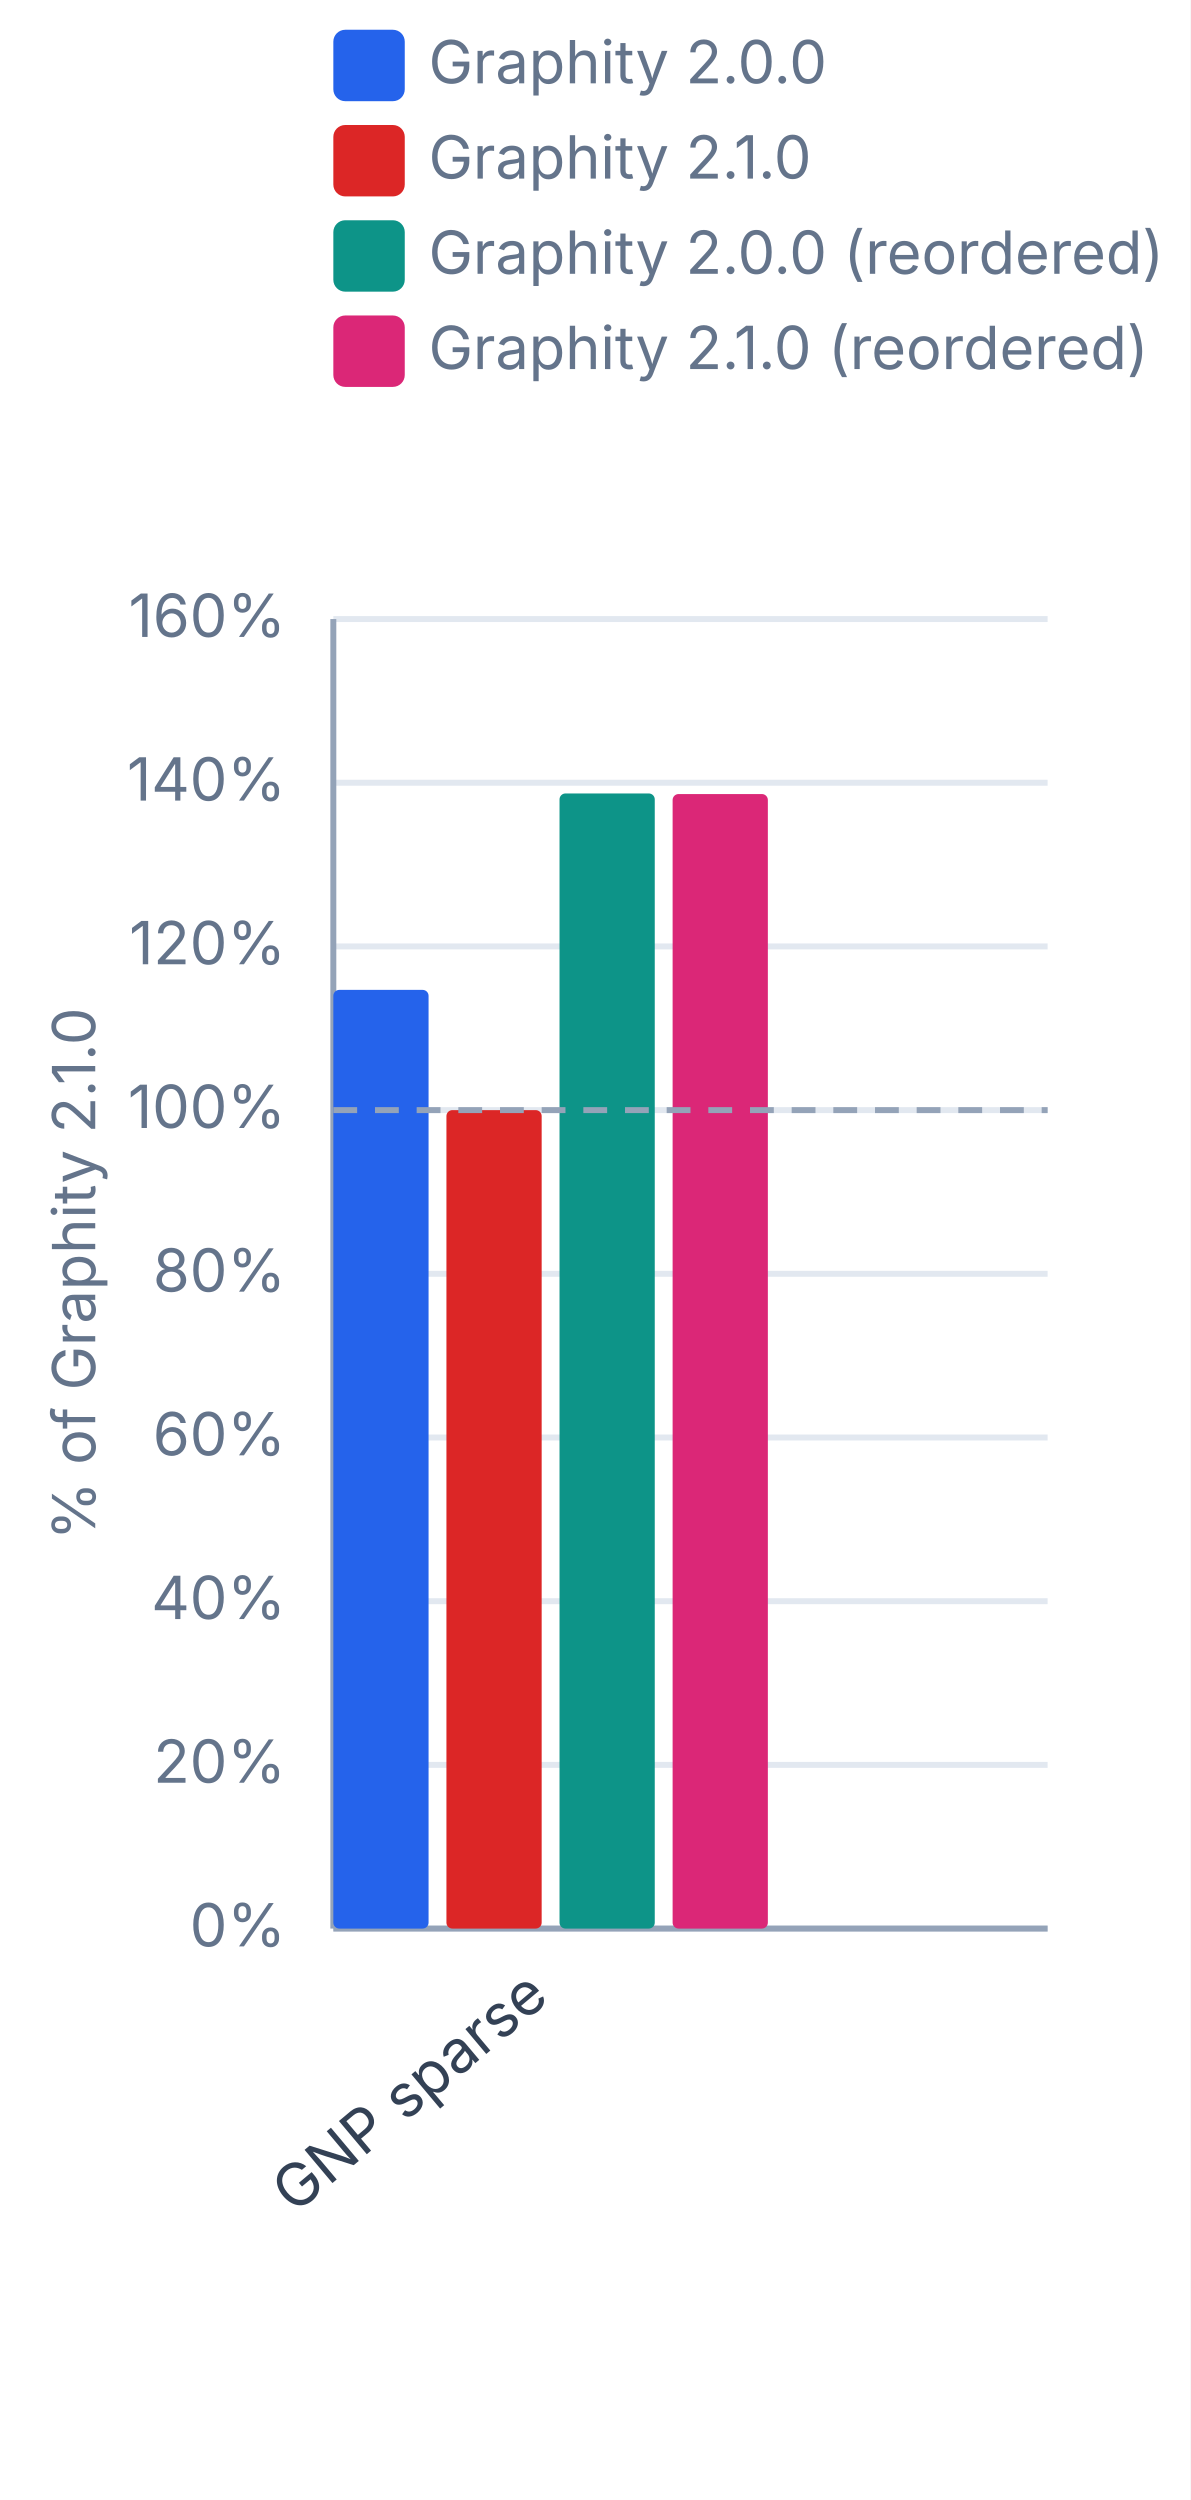
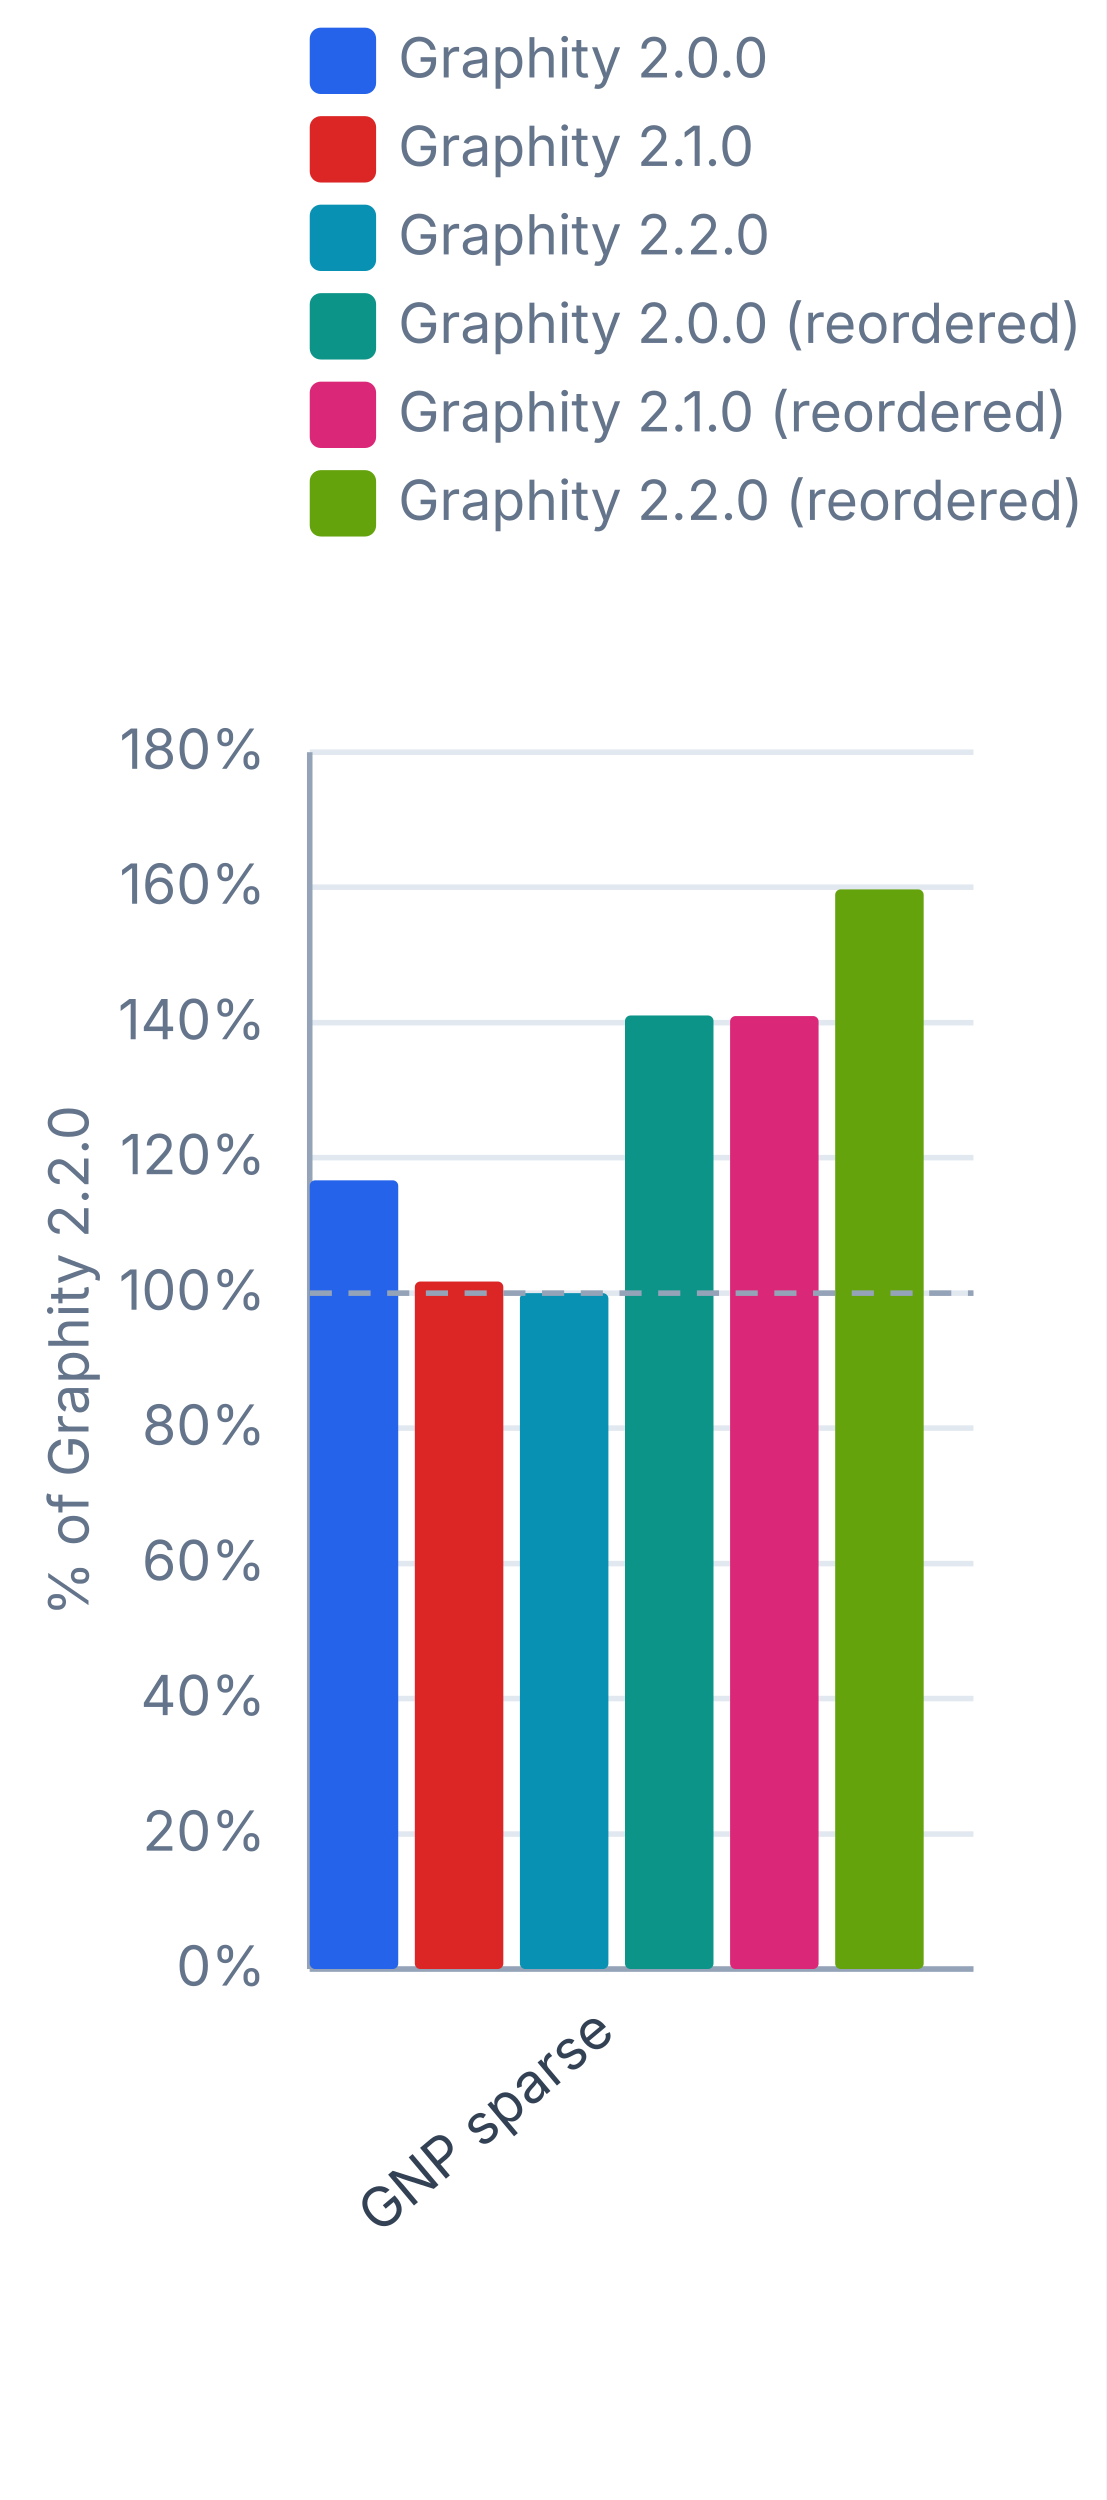
- <svg xmlns="http://www.w3.org/2000/svg" width="200" height="420" viewBox="0 0 200 420" role="img">
+ <svg xmlns="http://www.w3.org/2000/svg" width="200" height="452" viewBox="0 0 200 452" role="img">
  <style>text{font-family:ui-sans-serif,system-ui,-apple-system,Segoe UI,sans-serif;font-size:11px;fill:#334155}.axis{stroke:#94a3b8;stroke-width:1;fill:none}.grid{stroke:#e2e8f0;stroke-width:1}.ylabel{fill:#64748b;font-size:10px}.tick{fill:#64748b;font-size:10px}.xlabel{font-size:10px}</style>
-   <rect x="0" y="0" width="200" height="420" fill="#ffffff" />
+   <rect x="0" y="0" width="200" height="452" fill="#ffffff" />
  <rect x="56" y="5" width="12" height="12" rx="2" fill="#2563eb" />
  <text x="72" y="14" class="tick">Graphity 2.0.0</text>
  <rect x="56" y="21" width="12" height="12" rx="2" fill="#dc2626" />
  <text x="72" y="30" class="tick">Graphity 2.1.0</text>
-   <rect x="56" y="37" width="12" height="12" rx="2" fill="#0d9488" />
-   <text x="72" y="46" class="tick">Graphity 2.0.0 (reordered)</text>
-   <rect x="56" y="53" width="12" height="12" rx="2" fill="#db2777" />
-   <text x="72" y="62" class="tick">Graphity 2.1.0 (reordered)</text>
-   <line class="grid" x1="56" y1="324.0" x2="176" y2="324.0" />
-   <text class="tick" x="48" y="327.0" text-anchor="end">0%</text>
-   <line class="grid" x1="56" y1="296.5" x2="176" y2="296.5" />
-   <text class="tick" x="48" y="299.5" text-anchor="end">20%</text>
-   <line class="grid" x1="56" y1="269.0" x2="176" y2="269.0" />
-   <text class="tick" x="48" y="272.0" text-anchor="end">40%</text>
-   <line class="grid" x1="56" y1="241.5" x2="176" y2="241.5" />
-   <text class="tick" x="48" y="244.5" text-anchor="end">60%</text>
-   <line class="grid" x1="56" y1="214.0" x2="176" y2="214.0" />
-   <text class="tick" x="48" y="217.0" text-anchor="end">80%</text>
-   <line class="grid" x1="56" y1="186.5" x2="176" y2="186.5" />
-   <text class="tick" x="48" y="189.5" text-anchor="end">100%</text>
-   <line class="grid" x1="56" y1="159.0" x2="176" y2="159.0" />
-   <text class="tick" x="48" y="162.0" text-anchor="end">120%</text>
-   <line class="grid" x1="56" y1="131.5" x2="176" y2="131.5" />
-   <text class="tick" x="48" y="134.5" text-anchor="end">140%</text>
-   <line class="grid" x1="56" y1="104.0" x2="176" y2="104.0" />
-   <text class="tick" x="48" y="107.0" text-anchor="end">160%</text>
-   <line class="axis" x1="56" y1="104" x2="56" y2="324" />
-   <line class="axis" x1="56" y1="324" x2="176" y2="324" />
-   <text class="ylabel" x="16" y="214.0" text-anchor="middle" transform="rotate(-90 16 214.0)">% of Graphity 2.1.0</text>
-   <text class="xlabel" x="92.5" y="336.0" text-anchor="end" transform="rotate(-40 92.5 336.0)">GNP sparse</text>
-   <rect x="56.0" y="166.3" width="16" height="157.7" fill="#2563eb" rx="1" />
-   <rect x="75.0" y="186.5" width="16" height="137.5" fill="#dc2626" rx="1" />
-   <rect x="94.0" y="133.3" width="16" height="190.7" fill="#0d9488" rx="1" />
-   <rect x="113.0" y="133.4" width="16" height="190.6" fill="#db2777" rx="1" />
-   <line x1="56" y1="186.5" x2="176" y2="186.5" stroke="#94a3b8" stroke-width="1" stroke-dasharray="4 3" />
+   <rect x="56" y="37" width="12" height="12" rx="2" fill="#0891b2" />
+   <text x="72" y="46" class="tick">Graphity 2.2.0</text>
+   <rect x="56" y="53" width="12" height="12" rx="2" fill="#0d9488" />
+   <text x="72" y="62" class="tick">Graphity 2.0.0 (reordered)</text>
+   <rect x="56" y="69" width="12" height="12" rx="2" fill="#db2777" />
+   <text x="72" y="78" class="tick">Graphity 2.1.0 (reordered)</text>
+   <rect x="56" y="85" width="12" height="12" rx="2" fill="#65a30d" />
+   <text x="72" y="94" class="tick">Graphity 2.2.0 (reordered)</text>
+   <line class="grid" x1="56" y1="356.0" x2="176" y2="356.0" />
+   <text class="tick" x="48" y="359.0" text-anchor="end">0%</text>
+   <line class="grid" x1="56" y1="331.6" x2="176" y2="331.6" />
+   <text class="tick" x="48" y="334.6" text-anchor="end">20%</text>
+   <line class="grid" x1="56" y1="307.1" x2="176" y2="307.1" />
+   <text class="tick" x="48" y="310.1" text-anchor="end">40%</text>
+   <line class="grid" x1="56" y1="282.7" x2="176" y2="282.7" />
+   <text class="tick" x="48" y="285.7" text-anchor="end">60%</text>
+   <line class="grid" x1="56" y1="258.2" x2="176" y2="258.2" />
+   <text class="tick" x="48" y="261.2" text-anchor="end">80%</text>
+   <line class="grid" x1="56" y1="233.8" x2="176" y2="233.8" />
+   <text class="tick" x="48" y="236.8" text-anchor="end">100%</text>
+   <line class="grid" x1="56" y1="209.3" x2="176" y2="209.3" />
+   <text class="tick" x="48" y="212.3" text-anchor="end">120%</text>
+   <line class="grid" x1="56" y1="184.9" x2="176" y2="184.9" />
+   <text class="tick" x="48" y="187.9" text-anchor="end">140%</text>
+   <line class="grid" x1="56" y1="160.4" x2="176" y2="160.4" />
+   <text class="tick" x="48" y="163.4" text-anchor="end">160%</text>
+   <line class="grid" x1="56" y1="136.0" x2="176" y2="136.0" />
+   <text class="tick" x="48" y="139.0" text-anchor="end">180%</text>
+   <line class="axis" x1="56" y1="136" x2="56" y2="356" />
+   <line class="axis" x1="56" y1="356" x2="176" y2="356" />
+   <text class="ylabel" x="16" y="246.0" text-anchor="middle" transform="rotate(-90 16 246.0)">% of Graphity 2.2.0</text>
+   <text class="xlabel" x="111.5" y="368.0" text-anchor="end" transform="rotate(-40 111.5 368.0)">GNP sparse</text>
+   <rect x="56.0" y="213.4" width="16" height="142.6" fill="#2563eb" rx="1" />
+   <rect x="75.0" y="231.7" width="16" height="124.3" fill="#dc2626" rx="1" />
+   <rect x="94.0" y="233.8" width="16" height="122.2" fill="#0891b2" rx="1" />
+   <rect x="113.0" y="183.6" width="16" height="172.4" fill="#0d9488" rx="1" />
+   <rect x="132.0" y="183.7" width="16" height="172.3" fill="#db2777" rx="1" />
+   <rect x="151.0" y="160.8" width="16" height="195.2" fill="#65a30d" rx="1" />
+   <line x1="56" y1="233.8" x2="176" y2="233.8" stroke="#94a3b8" stroke-width="1" stroke-dasharray="4 3" />
</svg>
